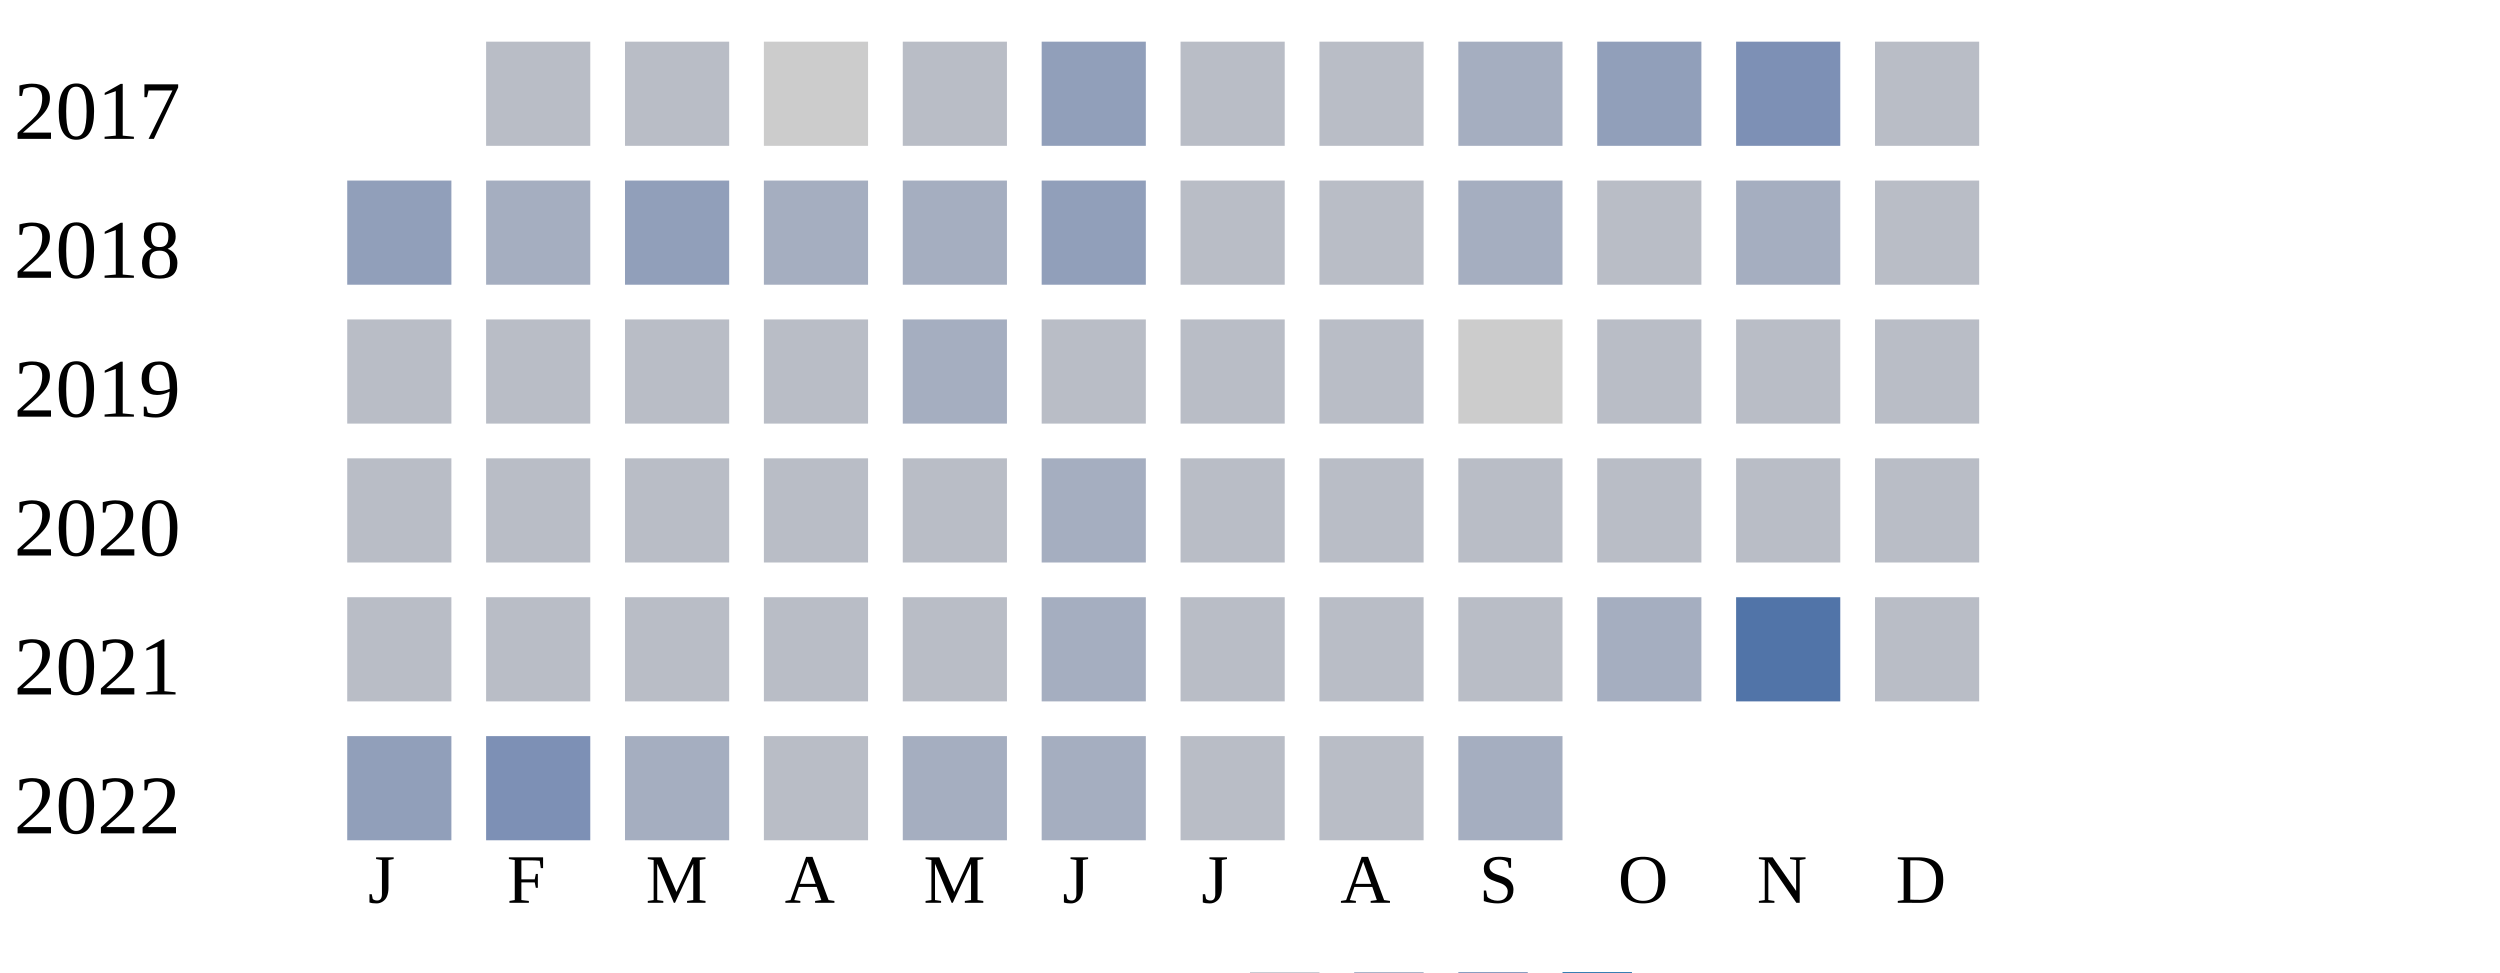
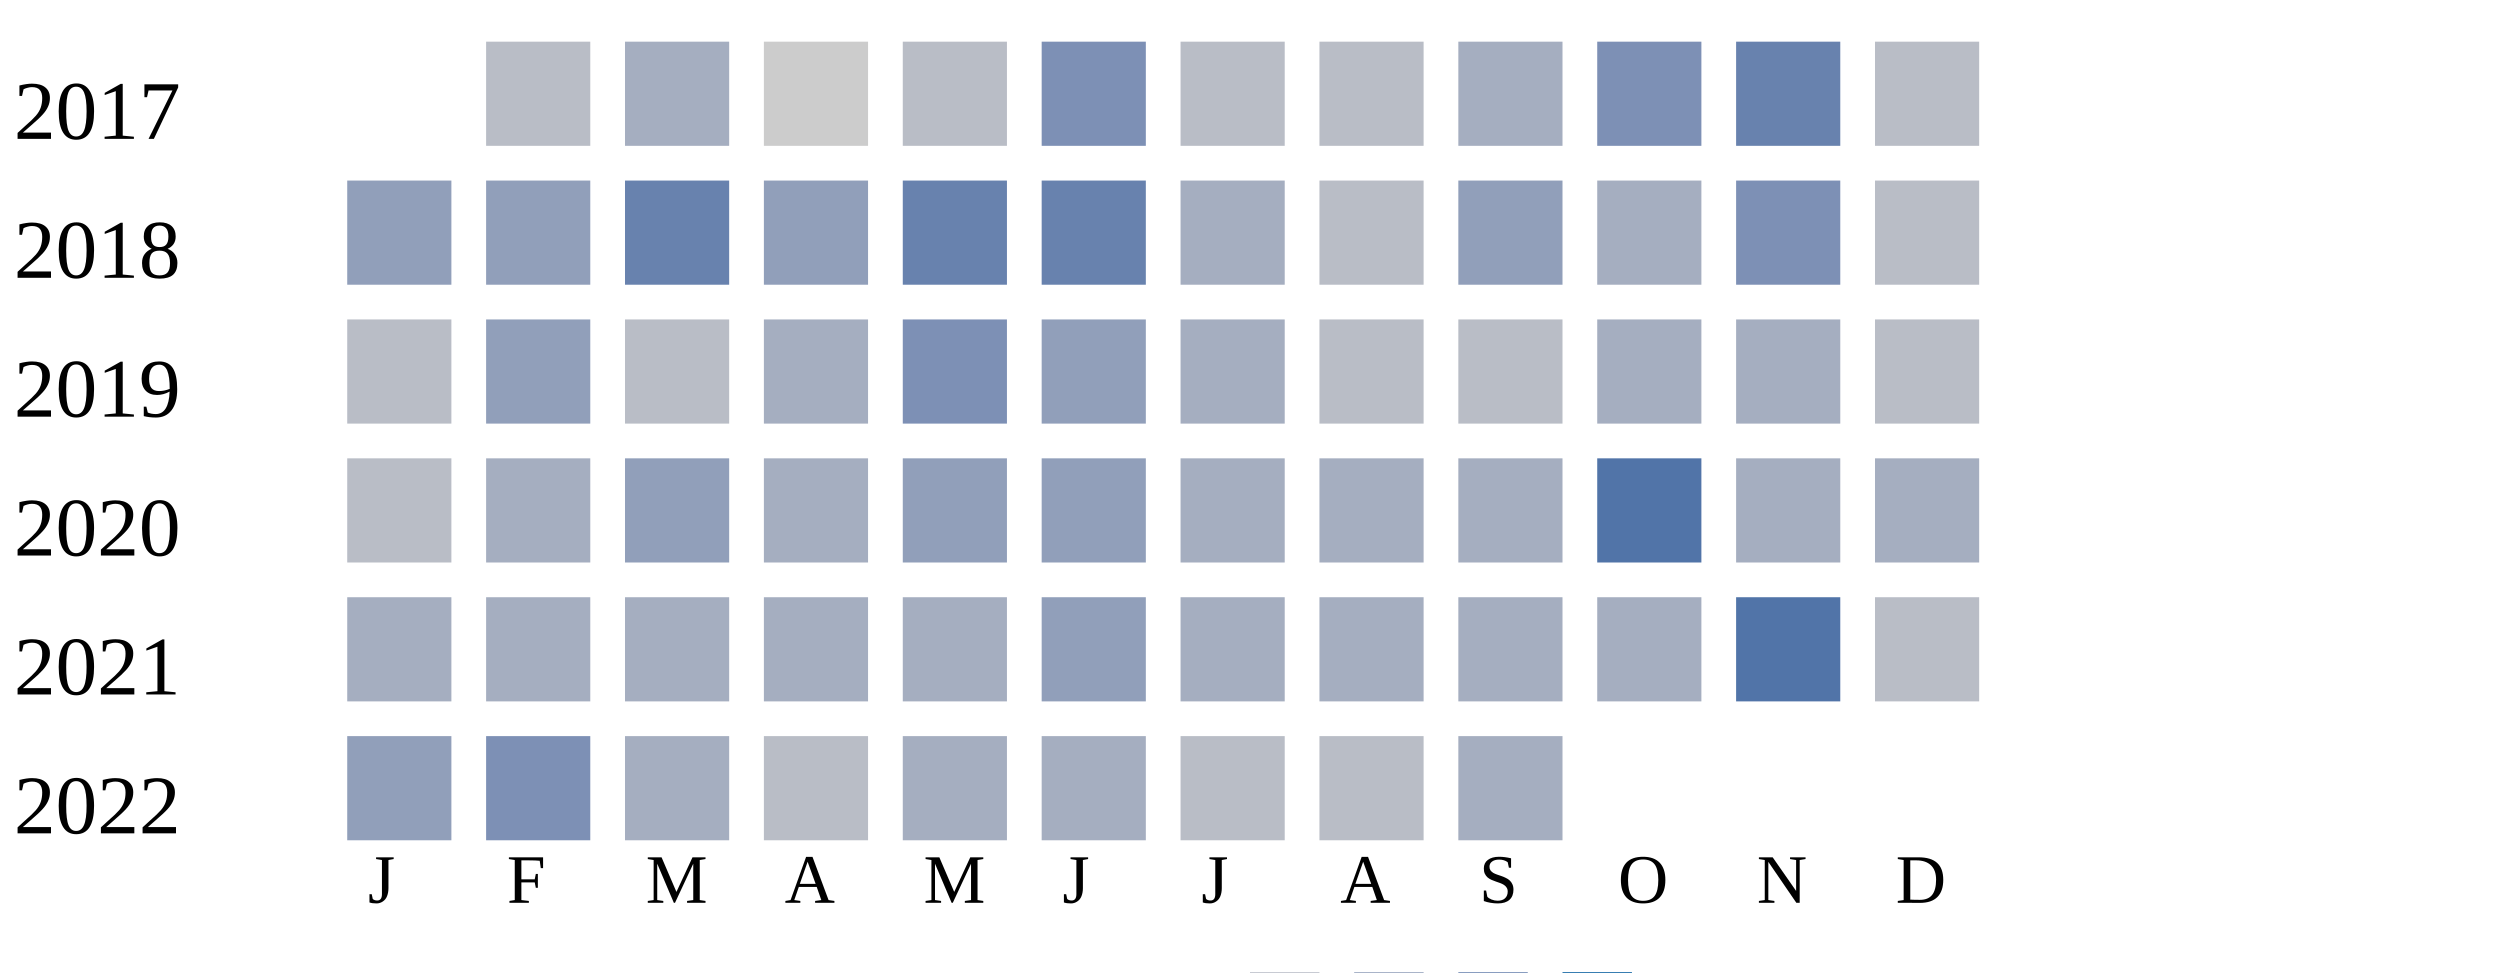
<svg xmlns="http://www.w3.org/2000/svg" width="360" height="140">
  <g transform="translate(0 0)">
    <text x="2" y="20">2017</text>
    <rect x="70" y="6" width="15" height="15" fill="#b9bdc6" />
-     <rect x="90" y="6" width="15" height="15" fill="#b9bdc6" />
+     <rect x="90" y="6" width="15" height="15" fill="#a5aec0" />
    <rect x="110" y="6" width="15" height="15" fill="#cccccc" />
    <rect x="130" y="6" width="15" height="15" fill="#b9bdc6" />
-     <rect x="150" y="6" width="15" height="15" fill="#919fba" />
+     <rect x="150" y="6" width="15" height="15" fill="#7d90b5" />
    <rect x="170" y="6" width="15" height="15" fill="#b9bdc6" />
    <rect x="190" y="6" width="15" height="15" fill="#b9bdc6" />
    <rect x="210" y="6" width="15" height="15" fill="#a5aec0" />
-     <rect x="230" y="6" width="15" height="15" fill="#919fba" />
-     <rect x="250" y="6" width="15" height="15" fill="#7d90b5" />
+     <rect x="230" y="6" width="15" height="15" fill="#7d90b5" />
+     <rect x="250" y="6" width="15" height="15" fill="#6882ae" />
    <rect x="270" y="6" width="15" height="15" fill="#b9bdc6" />
  </g>
  <g transform="translate(0 20)">
    <text x="2" y="20">2018</text>
    <rect x="50" y="6" width="15" height="15" fill="#919fba" />
-     <rect x="70" y="6" width="15" height="15" fill="#a5aec0" />
-     <rect x="90" y="6" width="15" height="15" fill="#919fba" />
-     <rect x="110" y="6" width="15" height="15" fill="#a5aec0" />
-     <rect x="130" y="6" width="15" height="15" fill="#a5aec0" />
-     <rect x="150" y="6" width="15" height="15" fill="#919fba" />
-     <rect x="170" y="6" width="15" height="15" fill="#b9bdc6" />
+     <rect x="70" y="6" width="15" height="15" fill="#919fba" />
+     <rect x="90" y="6" width="15" height="15" fill="#6882ae" />
+     <rect x="110" y="6" width="15" height="15" fill="#919fba" />
+     <rect x="130" y="6" width="15" height="15" fill="#6882ae" />
+     <rect x="150" y="6" width="15" height="15" fill="#6882ae" />
+     <rect x="170" y="6" width="15" height="15" fill="#a5aec0" />
    <rect x="190" y="6" width="15" height="15" fill="#b9bdc6" />
-     <rect x="210" y="6" width="15" height="15" fill="#a5aec0" />
-     <rect x="230" y="6" width="15" height="15" fill="#b9bdc6" />
-     <rect x="250" y="6" width="15" height="15" fill="#a5aec0" />
+     <rect x="210" y="6" width="15" height="15" fill="#919fba" />
+     <rect x="230" y="6" width="15" height="15" fill="#a5aec0" />
+     <rect x="250" y="6" width="15" height="15" fill="#7d90b5" />
    <rect x="270" y="6" width="15" height="15" fill="#b9bdc6" />
  </g>
  <g transform="translate(0 40)">
    <text x="2" y="20">2019</text>
    <rect x="50" y="6" width="15" height="15" fill="#b9bdc6" />
-     <rect x="70" y="6" width="15" height="15" fill="#b9bdc6" />
+     <rect x="70" y="6" width="15" height="15" fill="#919fba" />
    <rect x="90" y="6" width="15" height="15" fill="#b9bdc6" />
-     <rect x="110" y="6" width="15" height="15" fill="#b9bdc6" />
-     <rect x="130" y="6" width="15" height="15" fill="#a5aec0" />
-     <rect x="150" y="6" width="15" height="15" fill="#b9bdc6" />
-     <rect x="170" y="6" width="15" height="15" fill="#b9bdc6" />
+     <rect x="110" y="6" width="15" height="15" fill="#a5aec0" />
+     <rect x="130" y="6" width="15" height="15" fill="#7d90b5" />
+     <rect x="150" y="6" width="15" height="15" fill="#919fba" />
+     <rect x="170" y="6" width="15" height="15" fill="#a5aec0" />
    <rect x="190" y="6" width="15" height="15" fill="#b9bdc6" />
-     <rect x="210" y="6" width="15" height="15" fill="#cccccc" />
-     <rect x="230" y="6" width="15" height="15" fill="#b9bdc6" />
-     <rect x="250" y="6" width="15" height="15" fill="#b9bdc6" />
+     <rect x="210" y="6" width="15" height="15" fill="#b9bdc6" />
+     <rect x="230" y="6" width="15" height="15" fill="#a5aec0" />
+     <rect x="250" y="6" width="15" height="15" fill="#a5aec0" />
    <rect x="270" y="6" width="15" height="15" fill="#b9bdc6" />
  </g>
  <g transform="translate(0 60)">
    <text x="2" y="20">2020</text>
    <rect x="50" y="6" width="15" height="15" fill="#b9bdc6" />
-     <rect x="70" y="6" width="15" height="15" fill="#b9bdc6" />
-     <rect x="90" y="6" width="15" height="15" fill="#b9bdc6" />
-     <rect x="110" y="6" width="15" height="15" fill="#b9bdc6" />
-     <rect x="130" y="6" width="15" height="15" fill="#b9bdc6" />
-     <rect x="150" y="6" width="15" height="15" fill="#a5aec0" />
-     <rect x="170" y="6" width="15" height="15" fill="#b9bdc6" />
-     <rect x="190" y="6" width="15" height="15" fill="#b9bdc6" />
-     <rect x="210" y="6" width="15" height="15" fill="#b9bdc6" />
-     <rect x="230" y="6" width="15" height="15" fill="#b9bdc6" />
-     <rect x="250" y="6" width="15" height="15" fill="#b9bdc6" />
-     <rect x="270" y="6" width="15" height="15" fill="#b9bdc6" />
+     <rect x="70" y="6" width="15" height="15" fill="#a5aec0" />
+     <rect x="90" y="6" width="15" height="15" fill="#919fba" />
+     <rect x="110" y="6" width="15" height="15" fill="#a5aec0" />
+     <rect x="130" y="6" width="15" height="15" fill="#919fba" />
+     <rect x="150" y="6" width="15" height="15" fill="#919fba" />
+     <rect x="170" y="6" width="15" height="15" fill="#a5aec0" />
+     <rect x="190" y="6" width="15" height="15" fill="#a5aec0" />
+     <rect x="210" y="6" width="15" height="15" fill="#a5aec0" />
+     <rect x="230" y="6" width="15" height="15" fill="#5174a8" />
+     <rect x="250" y="6" width="15" height="15" fill="#a5aec0" />
+     <rect x="270" y="6" width="15" height="15" fill="#a5aec0" />
  </g>
  <g transform="translate(0 80)">
    <text x="2" y="20">2021</text>
-     <rect x="50" y="6" width="15" height="15" fill="#b9bdc6" />
-     <rect x="70" y="6" width="15" height="15" fill="#b9bdc6" />
-     <rect x="90" y="6" width="15" height="15" fill="#b9bdc6" />
-     <rect x="110" y="6" width="15" height="15" fill="#b9bdc6" />
-     <rect x="130" y="6" width="15" height="15" fill="#b9bdc6" />
-     <rect x="150" y="6" width="15" height="15" fill="#a5aec0" />
-     <rect x="170" y="6" width="15" height="15" fill="#b9bdc6" />
-     <rect x="190" y="6" width="15" height="15" fill="#b9bdc6" />
-     <rect x="210" y="6" width="15" height="15" fill="#b9bdc6" />
+     <rect x="50" y="6" width="15" height="15" fill="#a5aec0" />
+     <rect x="70" y="6" width="15" height="15" fill="#a5aec0" />
+     <rect x="90" y="6" width="15" height="15" fill="#a5aec0" />
+     <rect x="110" y="6" width="15" height="15" fill="#a5aec0" />
+     <rect x="130" y="6" width="15" height="15" fill="#a5aec0" />
+     <rect x="150" y="6" width="15" height="15" fill="#919fba" />
+     <rect x="170" y="6" width="15" height="15" fill="#a5aec0" />
+     <rect x="190" y="6" width="15" height="15" fill="#a5aec0" />
+     <rect x="210" y="6" width="15" height="15" fill="#a5aec0" />
    <rect x="230" y="6" width="15" height="15" fill="#a5aec0" />
    <rect x="250" y="6" width="15" height="15" fill="#5174a8" />
    <rect x="270" y="6" width="15" height="15" fill="#b9bdc6" />
  </g>
  <g transform="translate(0 100)">
    <text x="2" y="20">2022</text>
    <rect x="50" y="6" width="15" height="15" fill="#919fba" />
    <rect x="70" y="6" width="15" height="15" fill="#7d90b5" />
    <rect x="90" y="6" width="15" height="15" fill="#a5aec0" />
    <rect x="110" y="6" width="15" height="15" fill="#b9bdc6" />
    <rect x="130" y="6" width="15" height="15" fill="#a5aec0" />
    <rect x="150" y="6" width="15" height="15" fill="#a5aec0" />
    <rect x="170" y="6" width="15" height="15" fill="#b9bdc6" />
    <rect x="190" y="6" width="15" height="15" fill="#b9bdc6" />
    <rect x="210" y="6" width="15" height="15" fill="#a5aec0" />
  </g>
  <text style="font-size: 10px; text-align: center" x="53" y="130">J</text>
  <text style="font-size: 10px; text-align: center" x="73" y="130">F</text>
  <text style="font-size: 10px; text-align: center" x="93" y="130">M</text>
  <text style="font-size: 10px; text-align: center" x="113" y="130">A</text>
  <text style="font-size: 10px; text-align: center" x="133" y="130">M</text>
  <text style="font-size: 10px; text-align: center" x="153" y="130">J</text>
  <text style="font-size: 10px; text-align: center" x="173" y="130">J</text>
  <text style="font-size: 10px; text-align: center" x="193" y="130">A</text>
  <text style="font-size: 10px; text-align: center" x="213" y="130">S</text>
  <text style="font-size: 10px; text-align: center" x="233" y="130">O</text>
  <text style="font-size: 10px; text-align: center" x="253" y="130">N</text>
  <text style="font-size: 10px; text-align: center" x="273" y="130">D</text>
  <text style="font-size: 10px;" x="155" y="149">Less</text>
  <rect fill="#b9bdc6" width="10" height="10" x="180" y="140" />
  <rect fill="#919fba" width="10" height="10" x="195" y="140" />
  <rect fill="#6882ae" width="10" height="10" x="210" y="140" />
  <rect fill="#005a9c" width="10" height="10" x="225" y="140" />
  <text x="240" y="149" style="font-size: 10px;">More</text>
</svg>
